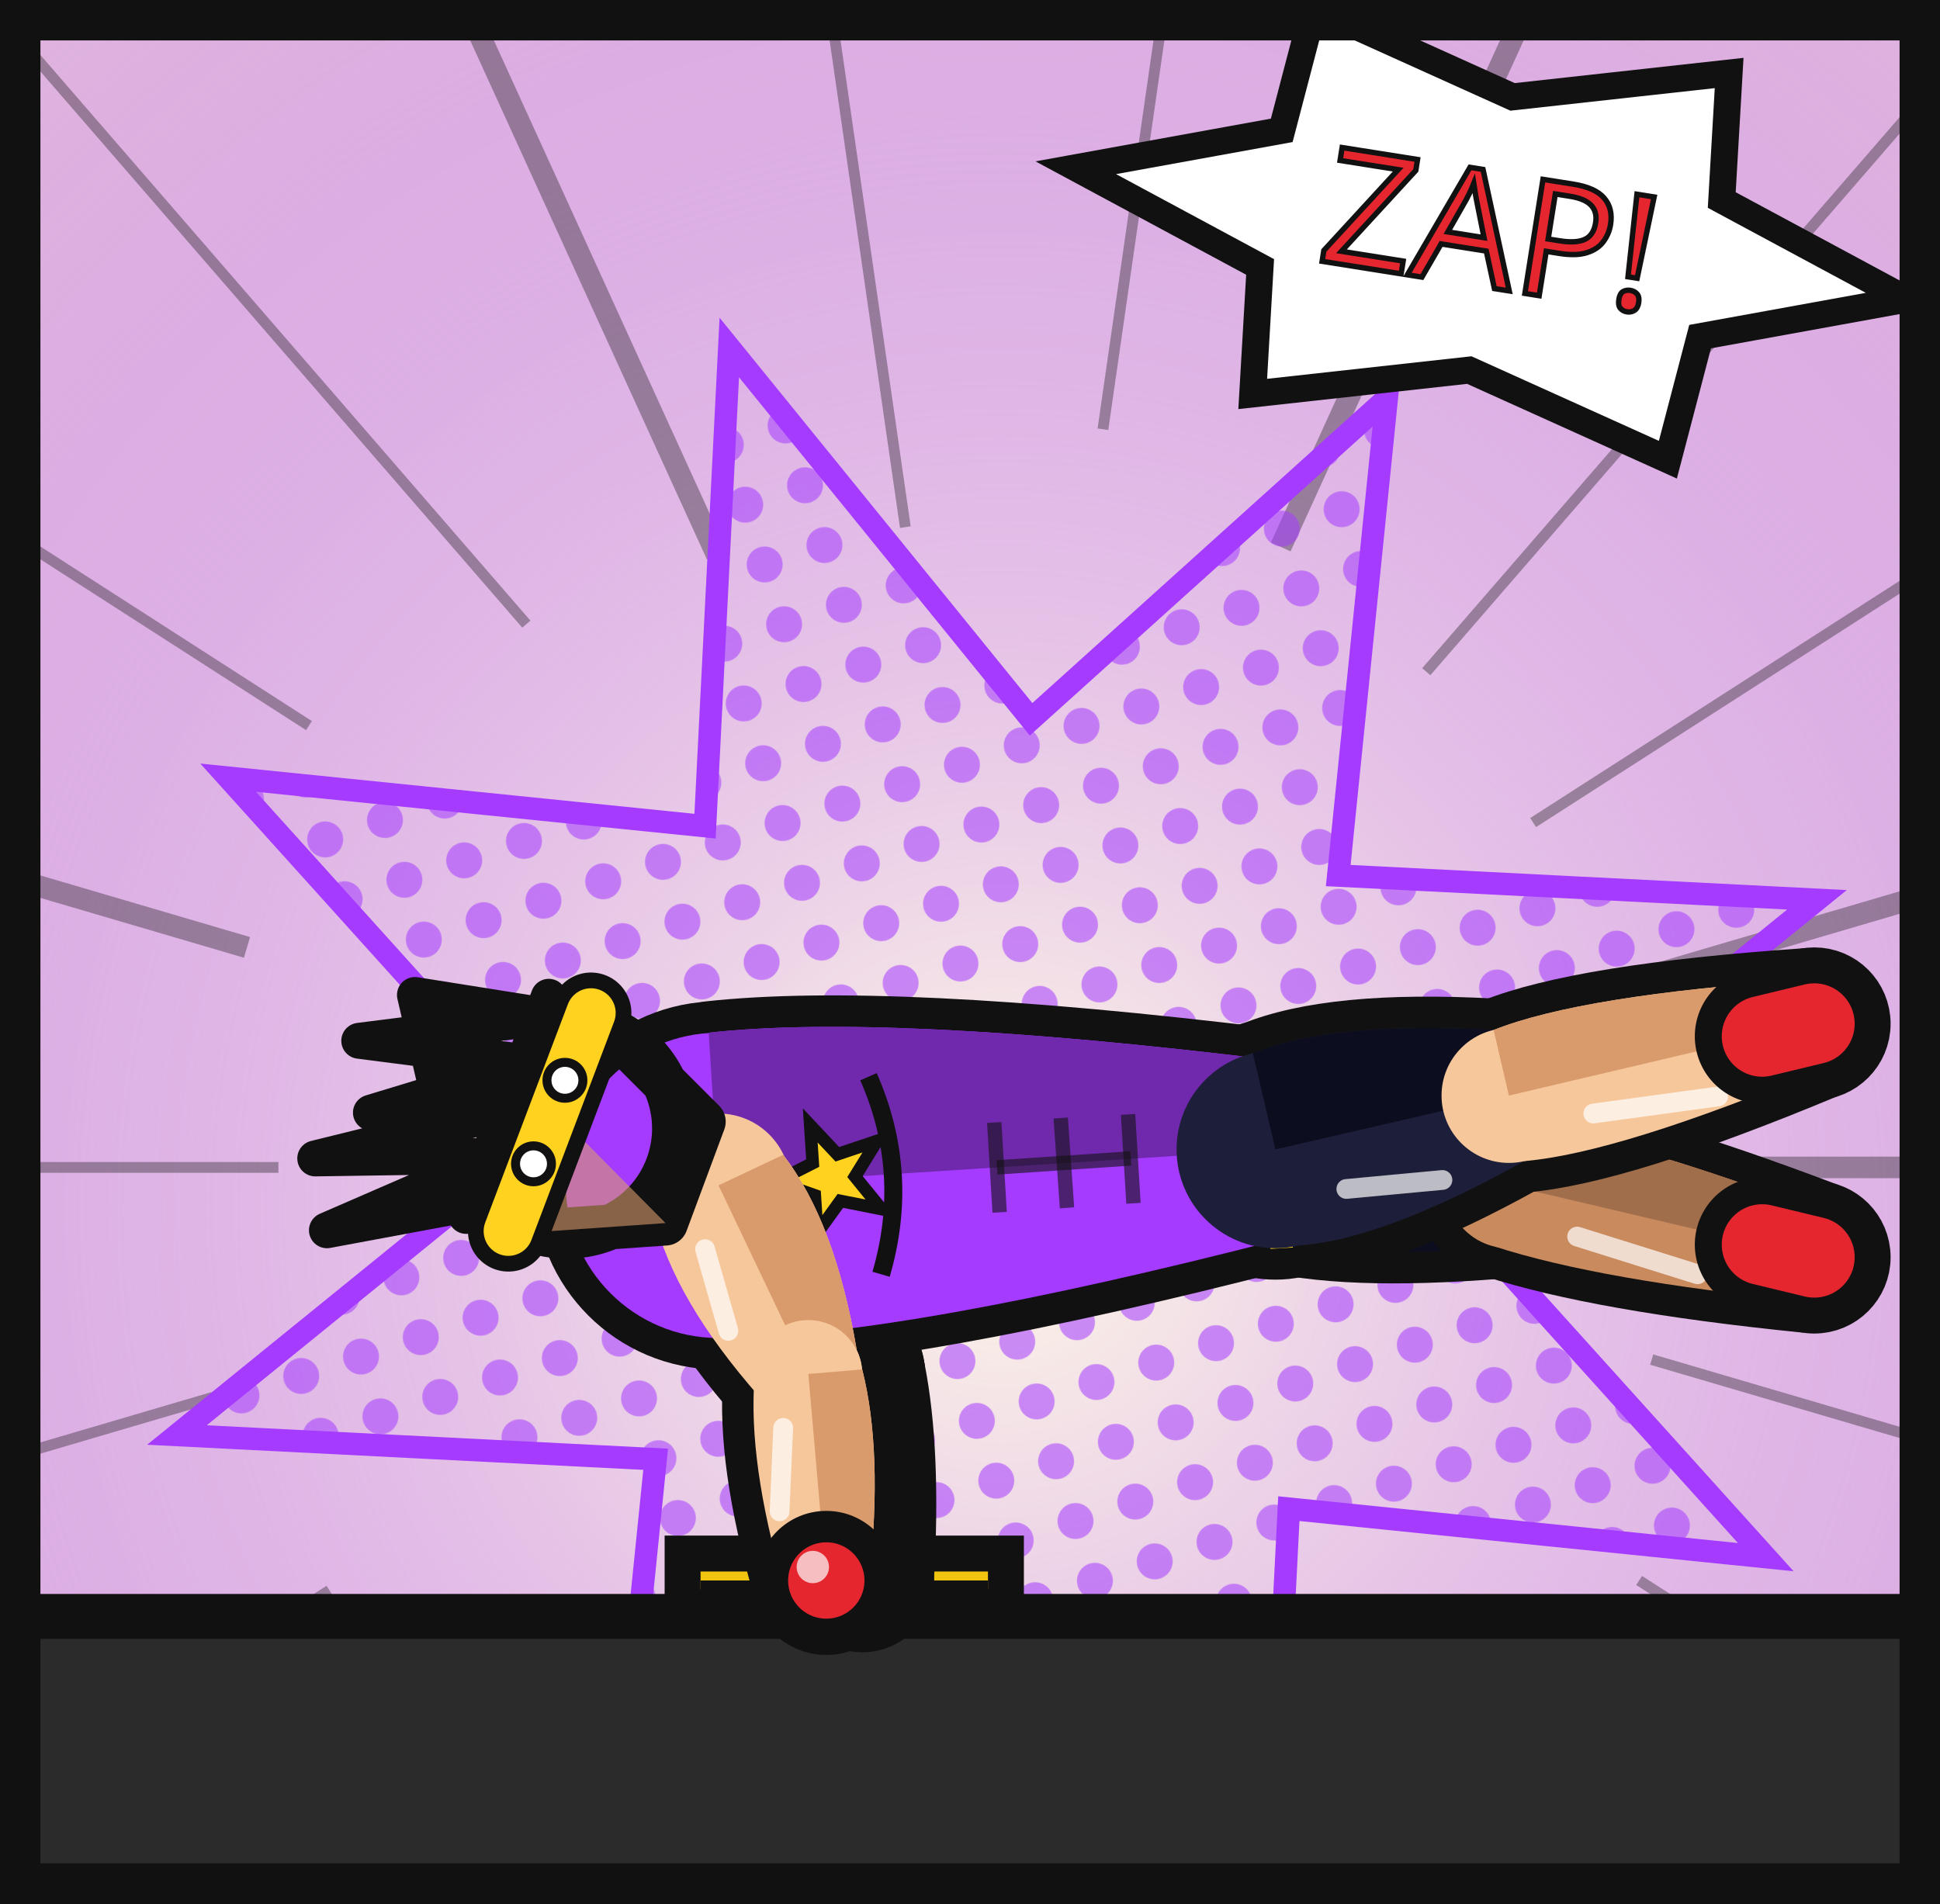
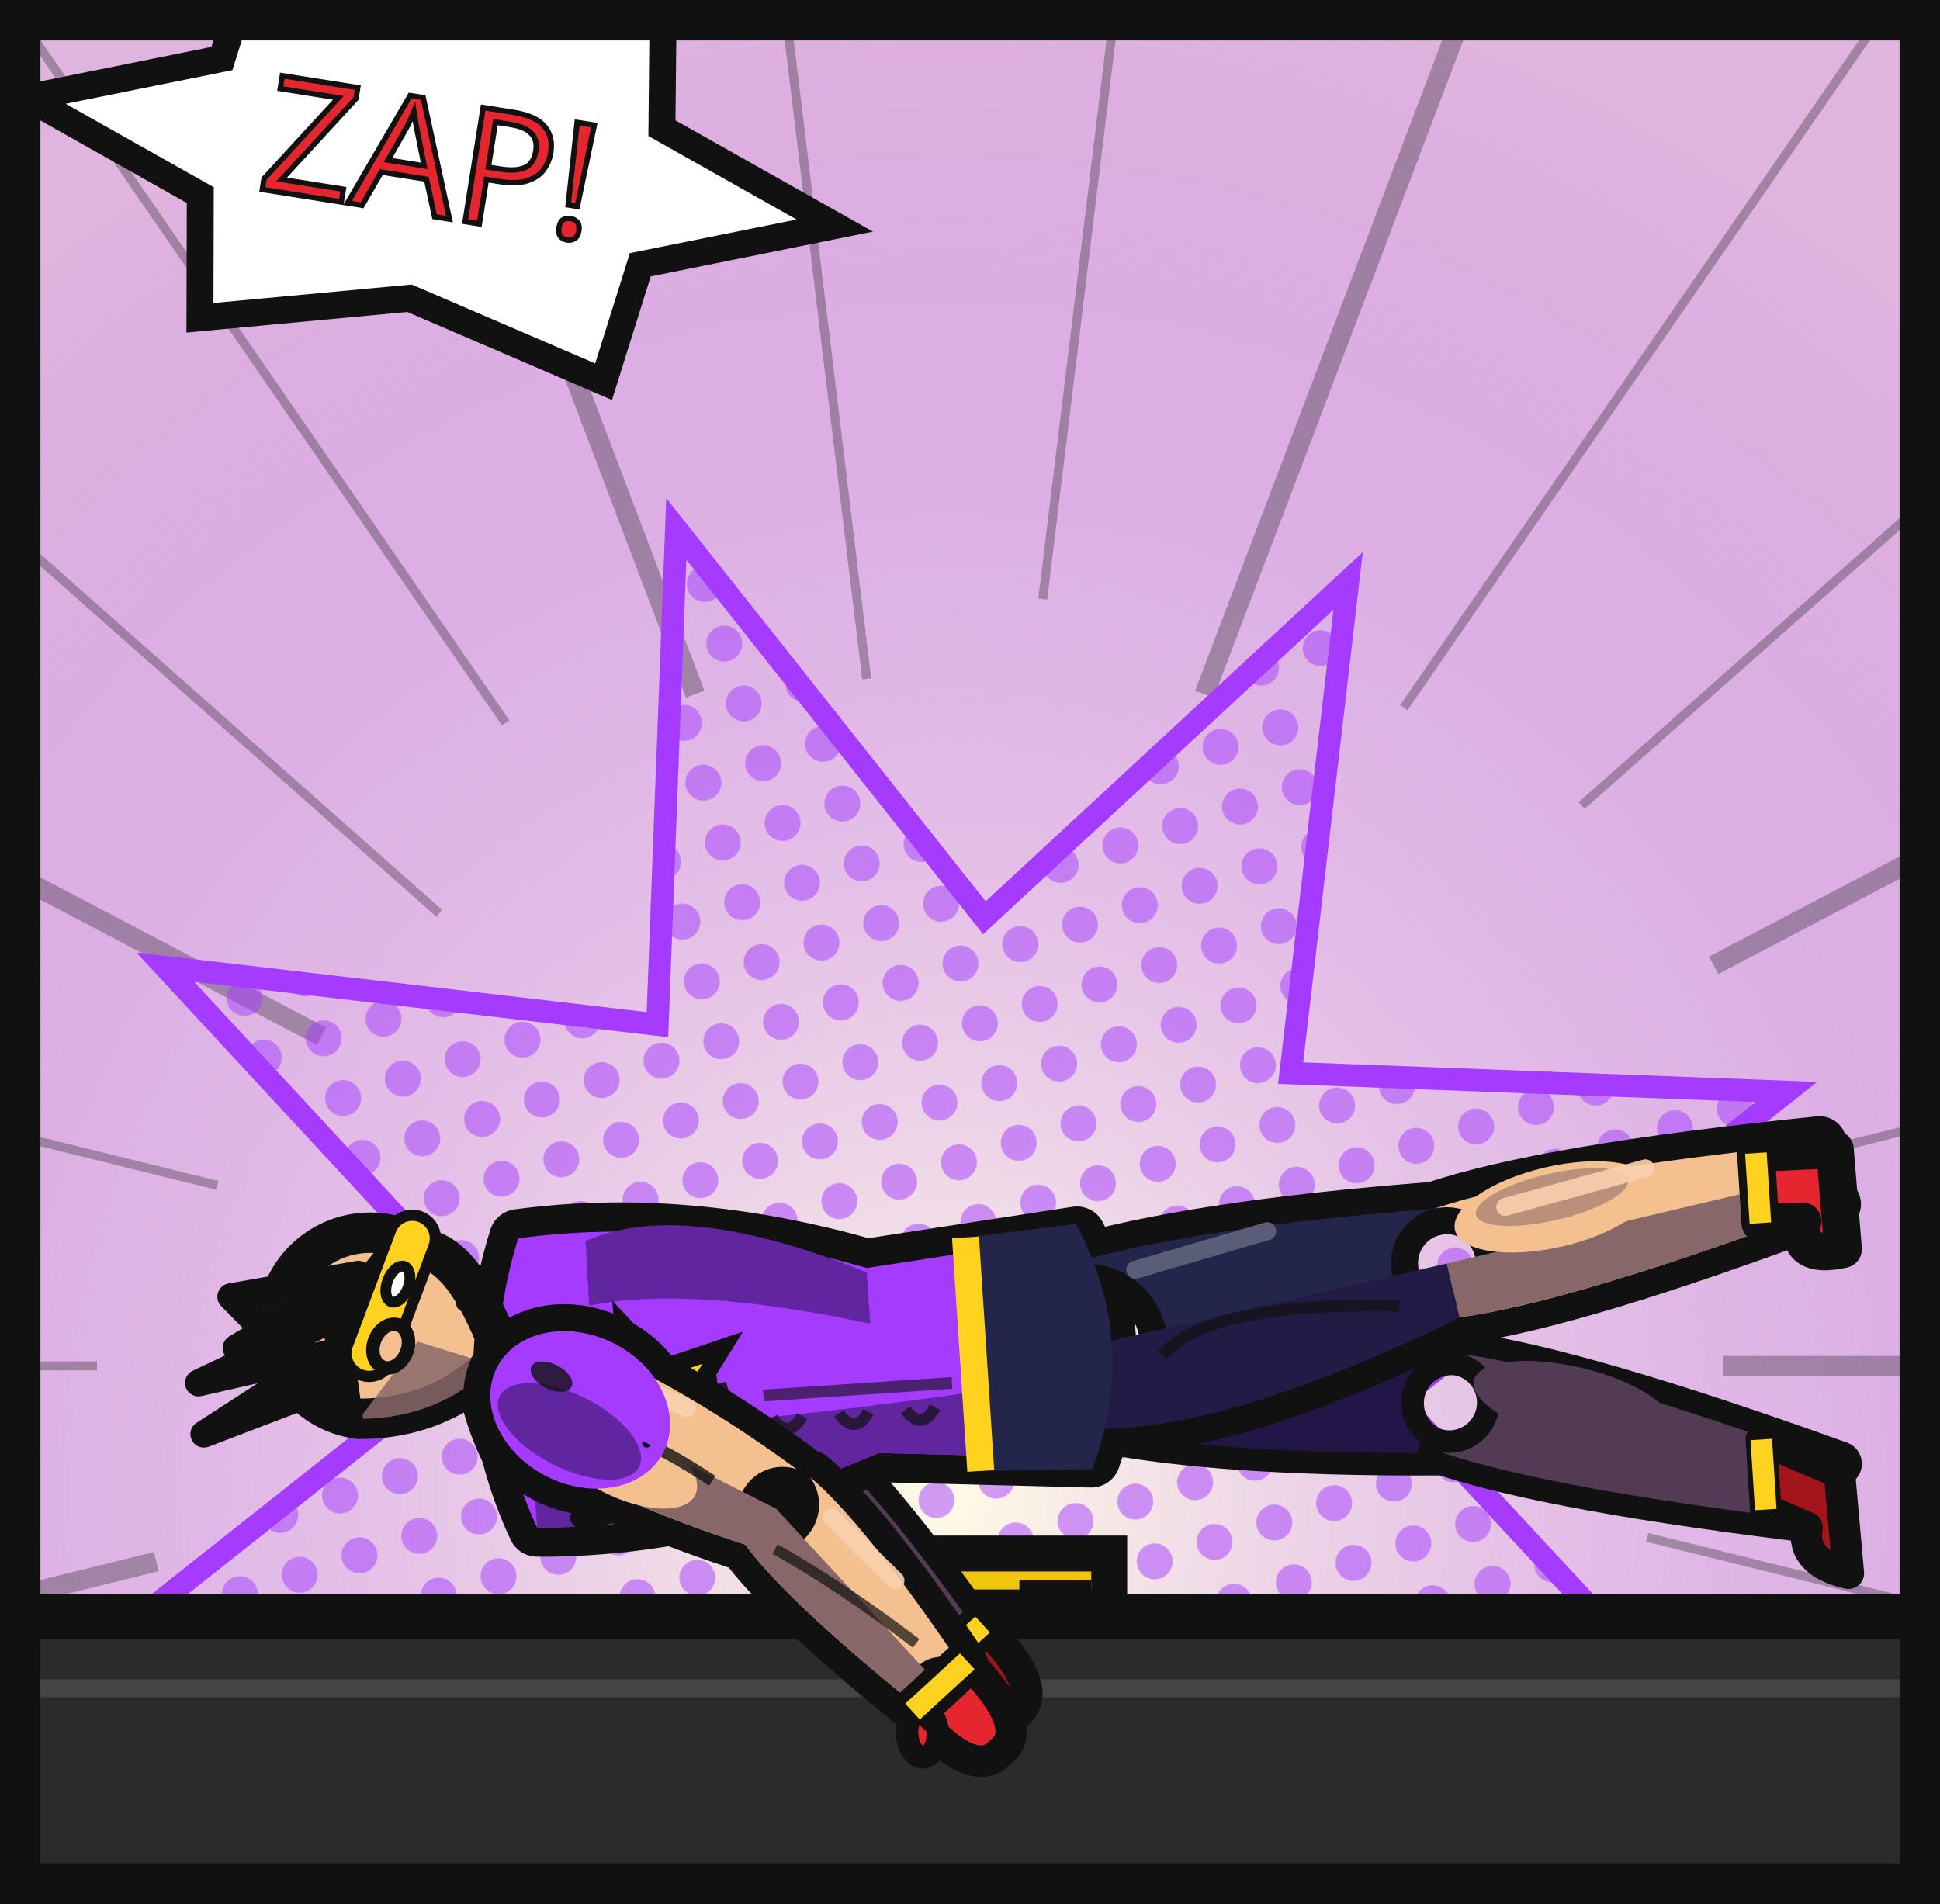
<svg xmlns="http://www.w3.org/2000/svg" viewBox="-8 -18 216 212" role="img" aria-label="Comic illustration: Captain Rep performing the Straddle Planche">
  <defs>
-     <pattern id="z387162" width="7" height="7" patternUnits="userSpaceOnUse" patternTransform="rotate(-18)">
+     <pattern id="v387162" width="7" height="7" patternUnits="userSpaceOnUse" patternTransform="rotate(-18)">
      <circle cx="3.5" cy="3.5" r="2" fill="#a43bff" />
    </pattern>
-     <radialGradient id="z387162g" cx="51.5%" cy="58.9%" r="70%">
+     <radialGradient id="v387162g" cx="49.0%" cy="71.7%" r="70%">
      <stop offset="0" stop-color="#fffbe6" />
      <stop offset="1" stop-color="#a43bff" stop-opacity=".35" />
    </radialGradient>
  </defs>
  <rect x="-20" y="-30" width="240" height="250" fill="#fff4cc" />
-   <rect x="-20" y="-30" width="240" height="250" fill="url(#z387162g)" />
-   <line x1="185.0" y1="112.0" x2="273.0" y2="112.0" stroke="#111" stroke-width="2.4" opacity=".35" />
-   <line x1="175.9" y1="133.4" x2="266.1" y2="159.9" stroke="#111" stroke-width="1.2" opacity=".35" />
-   <line x1="174.5" y1="158.0" x2="246.0" y2="203.9" stroke="#111" stroke-width="1.2" opacity=".35" />
-   <line x1="161.9" y1="180.0" x2="214.3" y2="240.5" stroke="#111" stroke-width="2.4" opacity=".35" />
-   <line x1="141.2" y1="195.7" x2="173.6" y2="266.6" stroke="#111" stroke-width="1.2" opacity=".35" />
-   <line x1="116.2" y1="204.1" x2="127.2" y2="280.3" stroke="#111" stroke-width="1.2" opacity=".35" />
-   <line x1="89.6" y1="205.0" x2="78.8" y2="280.3" stroke="#111" stroke-width="2.4" opacity=".35" />
-   <line x1="64.0" y1="197.5" x2="32.4" y2="266.6" stroke="#111" stroke-width="1.2" opacity=".35" />
-   <line x1="49.3" y1="174.0" x2="-8.3" y2="240.5" stroke="#111" stroke-width="1.2" opacity=".35" />
-   <line x1="29.0" y1="159.6" x2="-40.0" y2="203.9" stroke="#111" stroke-width="2.4" opacity=".35" />
-   <line x1="15.7" y1="137.6" x2="-60.1" y2="159.9" stroke="#111" stroke-width="1.2" opacity=".35" />
-   <line x1="23.0" y1="112.0" x2="-67.0" y2="112.0" stroke="#111" stroke-width="1.2" opacity=".35" />
-   <line x1="19.5" y1="87.5" x2="-60.1" y2="64.1" stroke="#111" stroke-width="2.4" opacity=".35" />
-   <line x1="26.4" y1="62.8" x2="-40.0" y2="20.1" stroke="#111" stroke-width="1.2" opacity=".35" />
-   <line x1="50.6" y1="51.5" x2="-8.3" y2="-16.5" stroke="#111" stroke-width="1.2" opacity=".35" />
-   <line x1="71.8" y1="43.8" x2="32.4" y2="-42.6" stroke="#111" stroke-width="2.4" opacity=".35" />
-   <line x1="92.8" y1="40.7" x2="78.8" y2="-56.3" stroke="#111" stroke-width="1.2" opacity=".35" />
-   <line x1="114.8" y1="29.8" x2="127.2" y2="-56.3" stroke="#111" stroke-width="1.2" opacity=".35" />
-   <line x1="134.6" y1="42.9" x2="173.6" y2="-42.6" stroke="#111" stroke-width="2.4" opacity=".35" />
-   <line x1="150.8" y1="56.8" x2="214.3" y2="-16.5" stroke="#111" stroke-width="1.2" opacity=".35" />
-   <line x1="162.7" y1="73.6" x2="246.0" y2="20.1" stroke="#111" stroke-width="1.2" opacity=".35" />
-   <line x1="170.2" y1="92.3" x2="266.1" y2="64.1" stroke="#111" stroke-width="2.4" opacity=".35" />
-   <polygon points="194.3,82.2 152.9,115.8 188.6,155.4 135.5,150.0 132.8,203.3 99.2,161.9 59.6,197.6 65.0,144.5 11.7,141.8 53.1,108.2 17.4,68.6 70.5,74.0 73.2,20.7 106.8,62.1 146.4,26.4 141.0,79.5" fill="url(#z387162)" opacity=".55" />
-   <polygon points="194.3,82.2 152.9,115.8 188.6,155.4 135.5,150.0 132.8,203.3 99.2,161.9 59.6,197.6 65.0,144.5 11.7,141.8 53.1,108.2 17.4,68.6 70.5,74.0 73.2,20.7 106.8,62.1 146.4,26.4 141.0,79.5" fill="none" stroke="#a43bff" stroke-width="2.5" />
-   <rect x="68" y="155" width="36" height="6" fill="#f1c40f" stroke="#111" stroke-width="4" />
-   <rect x="72" y="160" width="4" height="8" fill="#333" stroke="#111" stroke-width="4" />
-   <rect x="96" y="160" width="4" height="8" fill="#333" stroke="#111" stroke-width="4" />
+   <rect x="-20" y="-30" width="240" height="250" fill="url(#v387162g)" />
+   <line x1="183.8" y1="134.1" x2="277.8" y2="134.1" stroke="#111" stroke-width="2.2" opacity=".3" />
+   <line x1="175.4" y1="153.2" x2="272.5" y2="177.2" stroke="#111" stroke-width="1" opacity=".3" />
+   <line x1="176.6" y1="175.4" x2="257.2" y2="217.7" stroke="#111" stroke-width="1" opacity=".3" />
+   <line x1="168.1" y1="196.4" x2="232.5" y2="253.4" stroke="#111" stroke-width="2.2" opacity=".3" />
+   <line x1="152.3" y1="213.1" x2="200.0" y2="282.2" stroke="#111" stroke-width="1" opacity=".3" />
+   <line x1="132.2" y1="224.8" x2="161.6" y2="302.4" stroke="#111" stroke-width="1" opacity=".3" />
+   <line x1="109.6" y1="231.4" x2="119.5" y2="312.8" stroke="#111" stroke-width="2.2" opacity=".3" />
+   <line x1="86.0" y1="231.4" x2="76.1" y2="312.8" stroke="#111" stroke-width="1" opacity=".3" />
+   <line x1="67.3" y1="214.5" x2="33.9" y2="302.4" stroke="#111" stroke-width="1" opacity=".3" />
+   <line x1="45.5" y1="209.8" x2="-4.5" y2="282.2" stroke="#111" stroke-width="2.2" opacity=".3" />
+   <line x1="26.7" y1="197.1" x2="-37.0" y2="253.4" stroke="#111" stroke-width="1" opacity=".3" />
+   <line x1="23.4" y1="173.1" x2="-61.6" y2="217.7" stroke="#111" stroke-width="1" opacity=".3" />
+   <line x1="9.4" y1="155.9" x2="-77.0" y2="177.2" stroke="#111" stroke-width="2.2" opacity=".3" />
+   <line x1="2.8" y1="134.1" x2="-82.2" y2="134.1" stroke="#111" stroke-width="1" opacity=".3" />
+   <line x1="16.2" y1="114.0" x2="-77.0" y2="91.0" stroke="#111" stroke-width="1" opacity=".3" />
+   <line x1="27.8" y1="97.4" x2="-61.6" y2="50.4" stroke="#111" stroke-width="2.2" opacity=".3" />
+   <line x1="40.9" y1="83.7" x2="-37.0" y2="14.7" stroke="#111" stroke-width="1" opacity=".3" />
+   <line x1="48.3" y1="62.5" x2="-4.5" y2="-14.1" stroke="#111" stroke-width="1" opacity=".3" />
+   <line x1="69.4" y1="59.3" x2="33.9" y2="-34.2" stroke="#111" stroke-width="2.2" opacity=".3" />
+   <line x1="88.5" y1="57.6" x2="76.1" y2="-44.6" stroke="#111" stroke-width="1" opacity=".3" />
+   <line x1="108.1" y1="48.7" x2="119.5" y2="-44.6" stroke="#111" stroke-width="1" opacity=".3" />
+   <line x1="126.1" y1="59.3" x2="161.6" y2="-34.2" stroke="#111" stroke-width="2.2" opacity=".3" />
+   <line x1="148.3" y1="60.8" x2="200.0" y2="-14.1" stroke="#111" stroke-width="1" opacity=".3" />
+   <line x1="168.1" y1="71.7" x2="232.5" y2="14.7" stroke="#111" stroke-width="1" opacity=".3" />
+   <line x1="182.8" y1="89.5" x2="257.2" y2="50.4" stroke="#111" stroke-width="2.2" opacity=".3" />
+   <line x1="192.0" y1="110.9" x2="272.5" y2="91.0" stroke="#111" stroke-width="1" opacity=".3" />
+   <polygon points="190.9,103.6 147.6,137.9 185.2,178.4 130.3,172.0 128.2,227.2 93.9,183.9 53.4,221.5 59.8,166.6 4.6,164.5 47.9,130.2 10.4,89.7 65.2,96.1 67.3,40.9 101.6,84.2 142.1,46.7 135.7,101.5" fill="url(#v387162)" opacity=".5" />
+   <polygon points="190.9,103.6 147.6,137.9 185.2,178.4 130.3,172.0 128.2,227.2 93.9,183.9 53.4,221.5 59.8,166.6 4.6,164.5 47.9,130.2 10.4,89.7 65.2,96.1 67.3,40.9 101.6,84.2 142.1,46.7 135.7,101.5" fill="none" stroke="#a43bff" stroke-width="2.5" />
+   <rect x="79.5" y="155.0" width="36.0" height="6.0" fill="#f1c40f" stroke="#111" stroke-width="4" />
+   <rect x="83.5" y="160.0" width="4.0" height="8.0" fill="#333" stroke="#111" stroke-width="4" />
+   <rect x="107.5" y="160.0" width="4.0" height="8.0" fill="#333" stroke="#111" stroke-width="4" />
  <rect x="-20" y="162" width="240" height="58" fill="#2b2b2b" />
+   <path d="M-20 170 H220" stroke="#444" stroke-width="2" />
  <line x1="-20" y1="162" x2="220" y2="162" stroke="#111" stroke-width="5" />
  <g>
-     <g fill="#111" stroke="#111" stroke-width="7" stroke-linejoin="round">
-       <path d="M132.5 119.9 Q141.4 122.3 158.9 120.9 L161.1 107.1 Q144.8 100.5 135.5 100.1 Z" />
-       <circle cx="134.0" cy="110.0" r="10.0" />
-       <circle cx="160.0" cy="114.0" r="7.0" />
+     <path d="M111.4 140.6 Q125.5 144.0 152.8 143.8 A5.6 5.6 0 0 1 154.5 132.7 Q128.6 124.3 114.1 123.4 A8.7 8.7 0 0 1 111.4 140.6Z" fill="none" stroke="#111" stroke-width="5" stroke-linejoin="round" />
+     <path d="M111.4 140.6 Q125.5 144.0 152.8 143.8 A5.6 5.6 0 0 1 154.5 132.7 Q128.6 124.3 114.1 123.4 A8.7 8.7 0 0 1 111.4 140.6Z" fill="#211645" />
+     <path d="M152.4 143.7 Q164.8 147.9 195.2 151.5 A3.3 3.3 0 0 1 196.8 145.0 Q167.9 134.6 154.9 132.8 A5.6 5.6 0 0 1 152.4 143.7Z" fill="none" stroke="#111" stroke-width="5" stroke-linejoin="round" />
+     <path d="M152.4 143.7 Q164.8 147.9 195.2 151.5 A3.3 3.3 0 0 1 196.8 145.0 Q167.9 134.6 154.9 132.8 A5.6 5.6 0 0 1 152.4 143.7Z" fill="#533b55" />
+     <ellipse cx="167.1" cy="138.3" rx="11.3" ry="4.1" transform="rotate(13.2 167.1 138.3)" fill="#533b55" />
+     <ellipse cx="167.3" cy="137.3" rx="8.7" ry="2.4" transform="rotate(13.2 167.3 137.3)" fill="#533b55" opacity=".55" />
+     <path d="M48.9 141.3 Q60.8 146.8 78.7 150.2 A4.6 4.6 0 0 1 81.6 141.6 Q65.3 133.5 52.5 130.7 A5.6 5.6 0 0 1 48.9 141.3Z" fill="none" stroke="#111" stroke-width="5" stroke-linejoin="round" />
+     <path d="M48.9 141.3 Q60.8 146.8 78.7 150.2 A4.6 4.6 0 0 1 81.6 141.6 Q65.3 133.5 52.5 130.7 A5.6 5.6 0 0 1 48.9 141.3Z" fill="#533b55" />
+     <ellipse cx="62.3" cy="142.5" rx="9.3" ry="3.9" transform="rotate(18.7 62.3 142.5)" fill="#533b55" />
+     <path d="M59.2 140.0 Q63.3 139.5 72.7 143.8" stroke="#111" stroke-width="1.3" fill="none" opacity=".8" />
+     <path d="M76.8 149.0 Q81.5 155.6 96.1 167.8 A3.1 3.1 0 0 1 100.7 163.6 Q89.7 148.1 83.5 142.8 A4.6 4.6 0 0 1 76.8 149.0Z" fill="none" stroke="#111" stroke-width="5" stroke-linejoin="round" />
+     <path d="M76.8 149.0 Q81.5 155.6 96.1 167.8 A3.1 3.1 0 0 1 100.7 163.6 Q89.7 148.1 83.5 142.8 A4.6 4.6 0 0 1 76.8 149.0Z" fill="#533b55" />
+     <path d="M188.1 142.3 L196.8 146.0 L197.8 157.2 Q192.5 156.0 193.2 152.1 L188.6 150.1Z" fill="#a3141b" stroke="#111" stroke-width="3.5" stroke-linejoin="round" />
+     <path d="M196.8 146.0 L197.8 157.2" stroke="#111" stroke-width="3" />
+     <path d="M188.1 142.3 L188.6 150.1" stroke="#ffd21f" stroke-width="2.4" />
+     <path d="M95.3 168.5 Q102.1 176.4 105.1 173.0 Q108.8 170.2 101.4 162.9Z" fill="#a3141b" stroke="#111" stroke-width="3.5" stroke-linejoin="round" />
+     <ellipse cx="96.4" cy="170.9" rx="2.7" ry="1.7" transform="rotate(87.4 96.4 170.9)" fill="#a3141b" stroke="#111" stroke-width="2.5" />
+     <path d="M95.0 168.8 L101.7 162.6" stroke="#111" stroke-width="5" />
+     <path d="M95.3 168.5 L101.4 162.9" stroke="#ffd21f" stroke-width="2.4" />
+     <path d="M51.6 149.7 Q44.3 139.6 45.3 129.9 L42.6 136.9 Q43.5 127.2 49.8 122.3Z" fill="#61259f" stroke="#111" stroke-width="5" stroke-linejoin="round" />
+     <path d="M114.8 141.1 Q129.7 140.9 154.5 128.7 A6.2 6.2 0 0 1 151.7 116.6 Q124.5 118.7 110.6 122.9 A9.3 9.3 0 0 1 114.8 141.1Z" fill="none" stroke="#111" stroke-width="6" stroke-linejoin="round" />
+     <path d="M154.5 128.7 Q167.5 126.9 196.2 116.1 A3.5 3.5 0 0 1 194.6 109.3 Q164.1 112.4 151.7 116.6 A6.2 6.2 0 0 1 154.5 128.7Z" fill="none" stroke="#111" stroke-width="6" stroke-linejoin="round" />
+     <path d="M51.8 152.1 Q70.5 152.2 89.8 143.8 L113.5 144.4 Q117.9 131.6 111.9 119.6 L88.5 123.2 Q68.2 117.4 49.7 119.9 Q44.5 136.4 51.8 152.1Z" fill="none" stroke="#111" stroke-width="6.5" stroke-linejoin="round" />
+     <path d="M114.8 141.1 Q129.7 140.9 154.5 128.7 A6.2 6.2 0 0 1 151.7 116.6 Q124.5 118.7 110.6 122.9 A9.3 9.3 0 0 1 114.8 141.1Z" fill="#23264a" />
+     <path d="M112.7 132.0 L114.8 141.1 Q129.7 140.9 154.5 128.7 L153.1 122.7 Z" fill="#221b46" />
+     <path d="M121.4 132.9 Q126.5 127.0 147.8 127.4" stroke="#111" stroke-width="1.3" fill="none" opacity=".75" />
+     <path d="M118.4 123.4 L133.1 119.1" stroke="#61637d" stroke-width="2" stroke-linecap="round" opacity=".9" />
+     <path d="M154.5 128.7 Q167.5 126.9 196.2 116.1 A3.5 3.5 0 0 1 194.6 109.3 Q164.1 112.4 151.7 116.6 A6.2 6.2 0 0 1 154.5 128.7Z" fill="#f4c08f" />
+     <path d="M153.1 122.7 L154.5 128.7 Q167.5 126.9 196.2 116.1 L195.4 112.7 Z" fill="#886768" />
+     <ellipse cx="165.0" cy="116.4" rx="11.3" ry="4.5" transform="rotate(-13.2 165.0 116.4)" fill="#f4c08f" />
+     <ellipse cx="164.8" cy="115.3" rx="8.7" ry="2.6" transform="rotate(-13.2 164.8 115.3)" fill="#886768" opacity=".55" />
+     <path d="M159.6 116.4 L175.2 112.1" stroke="#f7d2ae" stroke-width="2" stroke-linecap="round" opacity=".9" />
+     <path d="M51.8 152.1 Q70.5 152.2 89.8 143.8 L113.5 144.4 Q117.9 131.6 111.9 119.6 L88.5 123.2 Q68.2 117.4 49.7 119.9 Q44.5 136.4 51.8 152.1Z" fill="#a43bff" />
+     <path d="M57.2 120.2 Q68.1 115.4 88.5 123.7 L88.9 129.4 Q68.7 125.1 57.6 127.4Z" fill="#61259f" />
+     <path d="M51.8 152.1 Q70.5 152.2 89.8 143.8 L113.5 144.4 L112.9 135.1 Q69.8 142.0 51.0 140.8Z" fill="#61259f" />
+     <ellipse cx="63.6" cy="142.4" rx="8.1" ry="8.1" transform="rotate(-3.7 63.6 142.4)" fill="#bd72ff" opacity=".55" />
+     <path d="M56.7 151.0 Q72.7 149.1 70.6 135.5" stroke="#111" stroke-width="2.4" fill="none" stroke-linecap="round" />
+     <path d="M71.3 136.3 Q73.7 144.2 70.9 149.6" stroke="#111" stroke-width="3.2" fill="none" opacity=".85" />
+     <path d="M78.0 139.9 Q79.8 142.4 81.3 139.7" stroke="#111" stroke-width="1.3" fill="none" opacity=".7" />
+     <path d="M85.4 139.4 Q87.2 141.9 88.7 139.2" stroke="#111" stroke-width="1.3" fill="none" opacity=".7" />
+     <path d="M92.8 139.0 Q94.7 141.4 96.1 138.7" stroke="#111" stroke-width="1.3" fill="none" opacity=".7" />
+     <path d="M77.0 137.4 L98.0 136.0" stroke="#111" stroke-width="1.3" opacity=".6" />
+     <path d="M101.1 145.2 Q104.2 135.0 108.8 128.5" stroke="#111" stroke-width="1.6" fill="none" opacity=".7" />
+     <path d="M101.2 145.8 L113.6 145.6 Q118.9 131.6 111.8 118.3 L99.5 119.8Z" fill="#23264a" />
+     <path d="M101.2 145.8 L99.5 119.8" stroke="#ffd21f" stroke-width="3" />
+     <g transform="translate(64.6 138.3) rotate(-93.7) scale(1.5)">
+       <polygon points="0,-6 1.8,-1.8 6,-1.8 2.6,1 3.8,5.5 0,2.8 -3.8,5.5 -2.6,1 -6,-1.8 -1.8,-1.8" fill="#ffd21f" stroke="#111" stroke-width="1.3" />
    </g>
-     <g fill="#0c0d1f">
-       <path d="M132.5 119.9 Q141.4 122.3 158.9 120.9 L161.1 107.1 Q144.8 100.5 135.5 100.1 Z" />
-       <circle cx="134.0" cy="110.0" r="10.0" />
-       <circle cx="160.0" cy="114.0" r="7.0" />
-     </g>
-     <path d="M134.0 110.0 L160.0 114.0 L161.1 107.1 Q144.8 100.5 135.5 100.1 Z" fill="#000" />
-     <path d="M139.7 116.4 L149.9 119.1" stroke="#fff" stroke-width="2.2" stroke-linecap="round" opacity=".7" />
-     <g fill="#111" stroke="#111" stroke-width="7" stroke-linejoin="round">
-       <path d="M158.4 120.8 Q170.1 124.6 192.9 126.9 L195.1 117.1 Q173.7 109.0 161.6 107.2 Z" />
-       <circle cx="160.0" cy="114.0" r="7.0" />
-       <circle cx="194.0" cy="122.0" r="5.0" />
-     </g>
-     <g fill="#c98a5e">
-       <path d="M158.4 120.8 Q170.1 124.6 192.9 126.9 L195.1 117.1 Q173.7 109.0 161.6 107.2 Z" />
-       <circle cx="160.0" cy="114.0" r="7.0" />
-       <circle cx="194.0" cy="122.0" r="5.0" />
-     </g>
-     <path d="M160.0 114.0 L194.0 122.0 L195.1 117.1 Q173.7 109.0 161.6 107.2 Z" fill="#a16e4b" />
-     <path d="M167.6 119.7 L181.0 123.9" stroke="#fff" stroke-width="2.2" stroke-linecap="round" opacity=".7" />
-     <g fill="#111" stroke="#111" stroke-width="7" stroke-linejoin="round">
-       <path d="M66.2 117.9 Q70.5 127.1 81.4 138.1 L90.6 131.9 Q84.7 117.7 77.8 110.1 Z" />
-       <circle cx="72.0" cy="114.0" r="7.0" />
-       <circle cx="86.0" cy="135.0" r="5.5" />
-     </g>
-     <g fill="#c98a5e">
-       <path d="M66.2 117.9 Q70.5 127.1 81.4 138.1 L90.6 131.9 Q84.7 117.7 77.8 110.1 Z" />
-       <circle cx="72.0" cy="114.0" r="7.0" />
-       <circle cx="86.0" cy="135.0" r="5.5" />
-     </g>
-     <path d="M72.0 114.0 L86.0 135.0 L90.6 131.9 Q84.7 117.7 77.8 110.1 Z" fill="#a16e4b" />
-     <path d="M72.3 121.4 L76.9 130.5" stroke="#fff" stroke-width="2.2" stroke-linecap="round" opacity=".7" />
-     <g fill="#111" stroke="#111" stroke-width="7" stroke-linejoin="round">
-       <path d="M80.5 135.5 Q80.3 144.8 83.5 158.4 L92.5 157.6 Q93.3 143.6 91.5 134.5 Z" />
-       <circle cx="86.0" cy="135.0" r="5.5" />
-       <circle cx="88.0" cy="158.0" r="4.5" />
-     </g>
-     <g fill="#c98a5e">
-       <path d="M80.5 135.5 Q80.3 144.8 83.5 158.4 L92.5 157.6 Q93.3 143.6 91.5 134.5 Z" />
-       <circle cx="86.0" cy="135.0" r="5.5" />
-       <circle cx="88.0" cy="158.0" r="4.5" />
-     </g>
-     <path d="M86.0 135.0 L88.0 158.0 L92.5 157.6 Q93.3 143.6 91.5 134.5 Z" fill="#a16e4b" />
-     <path d="M83.5 141.0 L83.4 150.3" stroke="#fff" stroke-width="2.2" stroke-linecap="round" opacity=".7" />
-     <path d="M188.2 120.6 L194.0 122.0" stroke="#111" stroke-width="15" stroke-linecap="round" />
-     <path d="M188.2 120.6 L194.0 122.0" stroke="#e5262f" stroke-width="9" stroke-linecap="round" />
-     <circle cx="88.0" cy="158.0" r="6" fill="#e5262f" stroke="#111" stroke-width="3.5" />
-     <circle cx="86.5" cy="156.5" r="1.8" fill="#fff" opacity=".7" />
-     <path d="M73.1 131.0 Q93.0 130.7 134.6 120.0 L133.4 100.0 Q90.7 94.8 70.9 97.0 Z" fill="#111" stroke="#111" stroke-width="7" stroke-linejoin="round" />
-     <circle cx="72.0" cy="114.0" r="17" fill="#111" stroke="#111" stroke-width="7" />
-     <g fill="#111" stroke="#111" stroke-width="7" stroke-linejoin="round">
-       <path d="M136.5 120.7 Q145.9 120.1 161.7 111.3 L158.3 96.7 Q140.3 95.7 131.5 99.3 Z" />
-       <circle cx="134.0" cy="110.0" r="11.0" />
-       <circle cx="160.0" cy="104.0" r="7.5" />
-     </g>
-     <g fill="#111" stroke="#111" stroke-width="7" stroke-linejoin="round">
-       <path d="M161.7 111.3 Q172.3 110.4 195.1 100.9 L192.9 91.1 Q168.1 92.8 158.3 96.7 Z" />
-       <circle cx="160.0" cy="104.0" r="7.5" />
-       <circle cx="194.0" cy="96.0" r="5.0" />
-     </g>
-     <g fill="#111" stroke="#111" stroke-width="7" stroke-linejoin="round">
-       <path d="M64.8 117.4 Q67.0 126.7 76.6 137.6 L87.4 132.4 Q85.0 118.1 79.2 110.6 Z" />
-       <circle cx="72.0" cy="114.0" r="8.0" />
-       <circle cx="82.0" cy="135.0" r="6.0" />
-     </g>
-     <g fill="#111" stroke="#111" stroke-width="7" stroke-linejoin="round">
-       <path d="M76.0 135.5 Q75.3 144.8 79.2 158.4 L88.8 157.6 Q90.3 143.6 88.0 134.5 Z" />
-       <circle cx="82.0" cy="135.0" r="6.0" />
-       <circle cx="84.0" cy="158.0" r="4.8" />
-     </g>
-     <circle cx="72.0" cy="114.0" r="17" fill="#a43bff" />
-     <path d="M73.1 131.0 Q93.0 130.7 134.6 120.0 L133.4 100.0 Q90.7 94.8 70.9 97.0 Z" fill="#a43bff" />
-     <path d="M72.0 114.0 L134.0 110.0 L133.4 100.0 Q90.7 94.8 70.9 97.0 Z" fill="#7028ad" />
-     <path d="M90.1 123.9 Q93.4 112.6 88.7 101.9" stroke="#111" stroke-width="2" fill="none" />
-     <path d="M103.3 117.0 L102.7 107.0" stroke="#111" stroke-width="1.6" opacity=".6" />
-     <path d="M110.8 116.5 L110.1 106.5" stroke="#111" stroke-width="1.6" opacity=".6" />
-     <path d="M118.2 116.0 L117.6 106.1" stroke="#111" stroke-width="1.6" opacity=".6" />
-     <path d="M103.0 112.0 L117.9 111.0" stroke="#111" stroke-width="1.6" opacity=".6" />
-     <g transform="translate(84.4 113.2) rotate(-93.7)">
-       <polygon points="0,-6 1.8,-1.8 6,-1.8 2.6,1 3.8,5.5 0,2.8 -3.8,5.5 -2.6,1 -6,-1.8 -1.8,-1.8" fill="#ffd21f" stroke="#111" stroke-width="1.4" />
-     </g>
-     <path d="M134.7 121.0 L133.3 99.0" stroke="#111" stroke-width="5" />
-     <path d="M134.7 121.0 L133.3 99.0" stroke="#ffd21f" stroke-width="2.5" />
-     <g fill="#1d1f3a">
-       <path d="M136.5 120.7 Q145.9 120.1 161.7 111.3 L158.3 96.7 Q140.3 95.7 131.5 99.3 Z" />
-       <circle cx="134.0" cy="110.0" r="11.0" />
-       <circle cx="160.0" cy="104.0" r="7.5" />
-     </g>
-     <path d="M134.0 110.0 L160.0 104.0 L158.3 96.7 Q140.3 95.7 131.5 99.3 Z" fill="#0c0d1f" />
-     <path d="M141.9 114.4 L152.6 113.4" stroke="#fff" stroke-width="2.2" stroke-linecap="round" opacity=".7" />
-     <g fill="#f6c79a">
-       <path d="M161.7 111.3 Q172.3 110.4 195.1 100.9 L192.9 91.1 Q168.1 92.8 158.3 96.7 Z" />
-       <circle cx="160.0" cy="104.0" r="7.5" />
-       <circle cx="194.0" cy="96.0" r="5.0" />
-     </g>
-     <path d="M160.0 104.0 L194.0 96.0 L192.9 91.1 Q168.1 92.8 158.3 96.7 Z" fill="#d99a6c" />
-     <path d="M169.4 106.0 L183.3 104.1" stroke="#fff" stroke-width="2.2" stroke-linecap="round" opacity=".7" />
-     <g fill="#f6c79a">
-       <path d="M64.8 117.4 Q67.0 126.7 76.6 137.6 L87.4 132.4 Q85.0 118.1 79.2 110.6 Z" />
-       <circle cx="72.0" cy="114.0" r="8.0" />
-       <circle cx="82.0" cy="135.0" r="6.0" />
-     </g>
-     <path d="M72.0 114.0 L82.0 135.0 L87.4 132.4 Q85.0 118.1 79.2 110.6 Z" fill="#d99a6c" />
-     <path d="M70.5 121.1 L73.1 130.2" stroke="#fff" stroke-width="2.2" stroke-linecap="round" opacity=".7" />
-     <g fill="#f6c79a">
-       <path d="M76.0 135.5 Q75.3 144.8 79.2 158.4 L88.8 157.6 Q90.3 143.6 88.0 134.5 Z" />
-       <circle cx="82.0" cy="135.0" r="6.0" />
-       <circle cx="84.0" cy="158.0" r="4.8" />
-     </g>
-     <path d="M82.0 135.0 L84.0 158.0 L88.8 157.6 Q90.3 143.6 88.0 134.5 Z" fill="#d99a6c" />
-     <path d="M79.2 141.0 L78.8 150.3" stroke="#fff" stroke-width="2.2" stroke-linecap="round" opacity=".7" />
-     <path d="M188.2 97.4 L194.0 96.0" stroke="#111" stroke-width="15" stroke-linecap="round" />
-     <path d="M188.2 97.4 L194.0 96.0" stroke="#e5262f" stroke-width="9" stroke-linecap="round" />
-     <circle cx="84.0" cy="158.0" r="6" fill="#e5262f" stroke="#111" stroke-width="3.5" />
-     <circle cx="82.5" cy="156.5" r="1.8" fill="#fff" opacity=".7" />
-     <polygon points="53.1,93.0 45.6,115.8 28.4,119.0 47.5,110.7 27.1,111.0 49.4,105.5 33.3,105.9 51.4,100.4 32.0,97.9 53.3,95.2 38.2,92.8 43.9,117.4" fill="#1a1a1a" stroke="#111" stroke-width="4" stroke-linejoin="round" />
-     <path d="M60.2 96.8 A12 12 0 0 1 51.8 119.2 L66.1 118.2 L70.3 106.9 Z" fill="#f6c79a" stroke="#111" stroke-width="5" stroke-linejoin="round" />
-     <path d="M56.0 108.0 L66.1 118.2 L51.8 119.2Z" fill="#d99a6c" opacity=".6" />
-     <path d="M57.8 94.8 L48.6 119.1" stroke="#111" stroke-width="9" stroke-linecap="round" />
-     <path d="M57.8 94.8 L48.6 119.1" stroke="#ffd21f" stroke-width="5.5" stroke-linecap="round" />
-     <circle cx="54.9" cy="102.3" r="2" fill="#fff" stroke="#111" stroke-width="1" />
-     <circle cx="51.4" cy="111.6" r="2" fill="#fff" stroke="#111" stroke-width="1" />
+     <path d="M187.5 110.4 L196.3 110.0 L197.2 121.1 Q191.9 122.3 192.7 118.0 L188.0 118.2Z" fill="#e5262f" stroke="#111" stroke-width="4.2" stroke-linejoin="round" />
+     <path d="M196.3 110.0 L197.2 121.1" stroke="#111" stroke-width="3" />
+     <path d="M187.5 110.4 L188.0 118.2" stroke="#ffd21f" stroke-width="2.4" />
+     <path d="M39.1 121.1 A10.4 10.4 0 1 0 32.0 140.0 Q40.8 140.0 46.9 134.0 L47.1 130.7 Q43.3 121.6 39.1 121.1Z" fill="#f4c08f" stroke="#111" stroke-width="4.5" stroke-linejoin="round" />
+     <path d="M32.0 140.0 Q40.8 140.0 46.9 134.0 L38.5 131.4Z" fill="#886768" opacity=".85" />
+     <polygon points="36.6,120.2 27.0,137.0 14.7,141.7 28.6,132.7 14.1,136.0 30.3,128.3 18.3,132.1 31.9,123.9 17.7,126.4 30.9,139.8 29.4,129.1" fill="#141414" stroke="#111" stroke-width="3" stroke-linejoin="round" />
+     <path d="M37.9 119.9 L33.1 132.7" stroke="#111" stroke-width="6.4" stroke-linecap="round" />
+     <path d="M37.9 119.9 L33.1 132.7" stroke="#ffd21f" stroke-width="3.9" stroke-linecap="round" />
+     <ellipse cx="36.3" cy="125.0" rx="2.1" ry="1.2" transform="rotate(-69.4 36.3 125.0)" fill="#fff" stroke="#111" stroke-width="1.2" />
+     <ellipse cx="35.5" cy="131.9" rx="1.9" ry="2.5" transform="rotate(-159.4 35.5 131.9)" fill="#f4c08f" stroke="#111" stroke-width="1.5" />
+     <path d="M43.6 127.2 l0.9 -2.4" stroke="#111" stroke-width="1.6" stroke-linecap="round" />
+     <path d="M47.9 141.5 Q58.8 148.9 76.2 154.4 A5.0 5.0 0 0 1 80.7 145.6 Q65.9 134.8 53.5 130.4 A6.2 6.2 0 0 1 47.9 141.5Z" fill="none" stroke="#111" stroke-width="6" stroke-linejoin="round" />
+     <path d="M74.6 153.5 Q79.0 159.8 94.2 172.1 A3.3 3.3 0 0 1 99.1 167.6 Q88.1 151.4 82.2 146.5 A5.2 5.2 0 0 1 74.6 153.5Z" fill="none" stroke="#111" stroke-width="6" stroke-linejoin="round" />
+     <ellipse cx="56.6" cy="139.0" rx="10.4" ry="8.3" transform="rotate(26.9 56.6 139.0)" fill="#111" stroke="#111" stroke-width="6" />
+     <path d="M47.9 141.5 Q58.8 148.9 76.2 154.4 A5.0 5.0 0 0 1 80.7 145.6 Q65.9 134.8 53.5 130.4 A6.2 6.2 0 0 1 47.9 141.5Z" fill="#f4c08f" />
+     <path d="M50.7 136.0 L47.9 141.5 Q58.8 148.9 76.2 154.4 L78.4 150.0 Z" fill="#886768" />
+     <ellipse cx="61.1" cy="144.3" rx="9.3" ry="4.3" transform="rotate(26.9 61.1 144.3)" fill="#f4c08f" />
+     <path d="M58.5 141.2 Q62.7 141.2 71.3 146.9" stroke="#111" stroke-width="1.3" fill="none" opacity=".8" />
+     <path d="M57.9 134.1 L68.5 138.8" stroke="#f7d2ae" stroke-width="2" stroke-linecap="round" opacity=".9" />
+     <path d="M74.6 153.5 Q79.0 159.8 94.2 172.1 A3.3 3.3 0 0 1 99.1 167.6 Q88.1 151.4 82.2 146.5 A5.2 5.2 0 0 1 74.6 153.5Z" fill="#f4c08f" />
+     <path d="M78.4 150.0 L74.6 153.5 Q79.0 159.8 94.2 172.1 L96.7 169.8 Z" fill="#886768" />
+     <path d="M78.3 154.5 Q85.3 158.4 94.0 165.0" stroke="#111" stroke-width="1.2" fill="none" opacity=".7" />
+     <path d="M84.6 151.0 L91.7 158.0" stroke="#f7d2ae" stroke-width="2" stroke-linecap="round" opacity=".9" />
+     <ellipse cx="56.6" cy="139.0" rx="10.4" ry="8.3" transform="rotate(26.9 56.6 139.0)" fill="#a43bff" />
+     <ellipse cx="55.4" cy="141.4" rx="8.7" ry="4.1" transform="rotate(26.9 55.4 141.4)" fill="#61259f" />
+     <path d="M64.0 142.7 q-1.4 2.7 0 0" stroke="#111" />
+     <ellipse cx="53.4" cy="135.3" rx="2.5" ry="1.4" transform="rotate(26.9 53.4 135.3)" fill="#111" opacity=".8" />
+     <path d="M93.6 172.6 Q100.3 180.5 103.4 177.1 Q107.0 174.4 99.7 167.0Z" fill="#e5262f" stroke="#111" stroke-width="3.5" stroke-linejoin="round" />
+     <ellipse cx="94.7" cy="175.0" rx="2.7" ry="1.7" transform="rotate(87.4 94.7 175.0)" fill="#e5262f" stroke="#111" stroke-width="2.5" />
+     <path d="M93.3 172.9 L100.0 166.7" stroke="#111" stroke-width="5" />
+     <path d="M93.6 172.6 L99.7 167.0" stroke="#ffd21f" stroke-width="2.4" />
  </g>
-   <g transform="rotate(9 158 8)">
-     <polygon points="204.8,8.0 182.8,15.7 181.4,29.8 158.0,23.4 134.6,29.8 133.2,15.7 111.2,8.0 133.2,0.3 134.6,-13.8 158.0,-7.4 181.4,-13.8 182.8,0.3" fill="#fff" stroke="#111" stroke-width="3" />
-     <text x="158" y="14" font-family="Bangers,Impact,sans-serif" font-size="18" text-anchor="middle" fill="#e5262f" stroke="#111" stroke-width=".6">ZAP!</text>
+   <g transform="rotate(9 40 0)">
+     <polygon points="85.5,0.0 64.8,7.7 62.8,21.2 40.0,15.4 17.3,21.2 15.2,7.7 -5.5,0.0 15.2,-7.7 17.2,-21.2 40.0,-15.4 62.8,-21.2 64.8,-7.7" fill="#fff" stroke="#111" stroke-width="3" />
+     <text x="40" y="6" font-family="Bangers,Impact,sans-serif" font-size="18" text-anchor="middle" fill="#e5262f" stroke="#111" stroke-width=".6">ZAP!</text>
  </g>
  <rect x="-6" y="-16" width="212" height="208" fill="none" stroke="#111" stroke-width="5" />
</svg>
